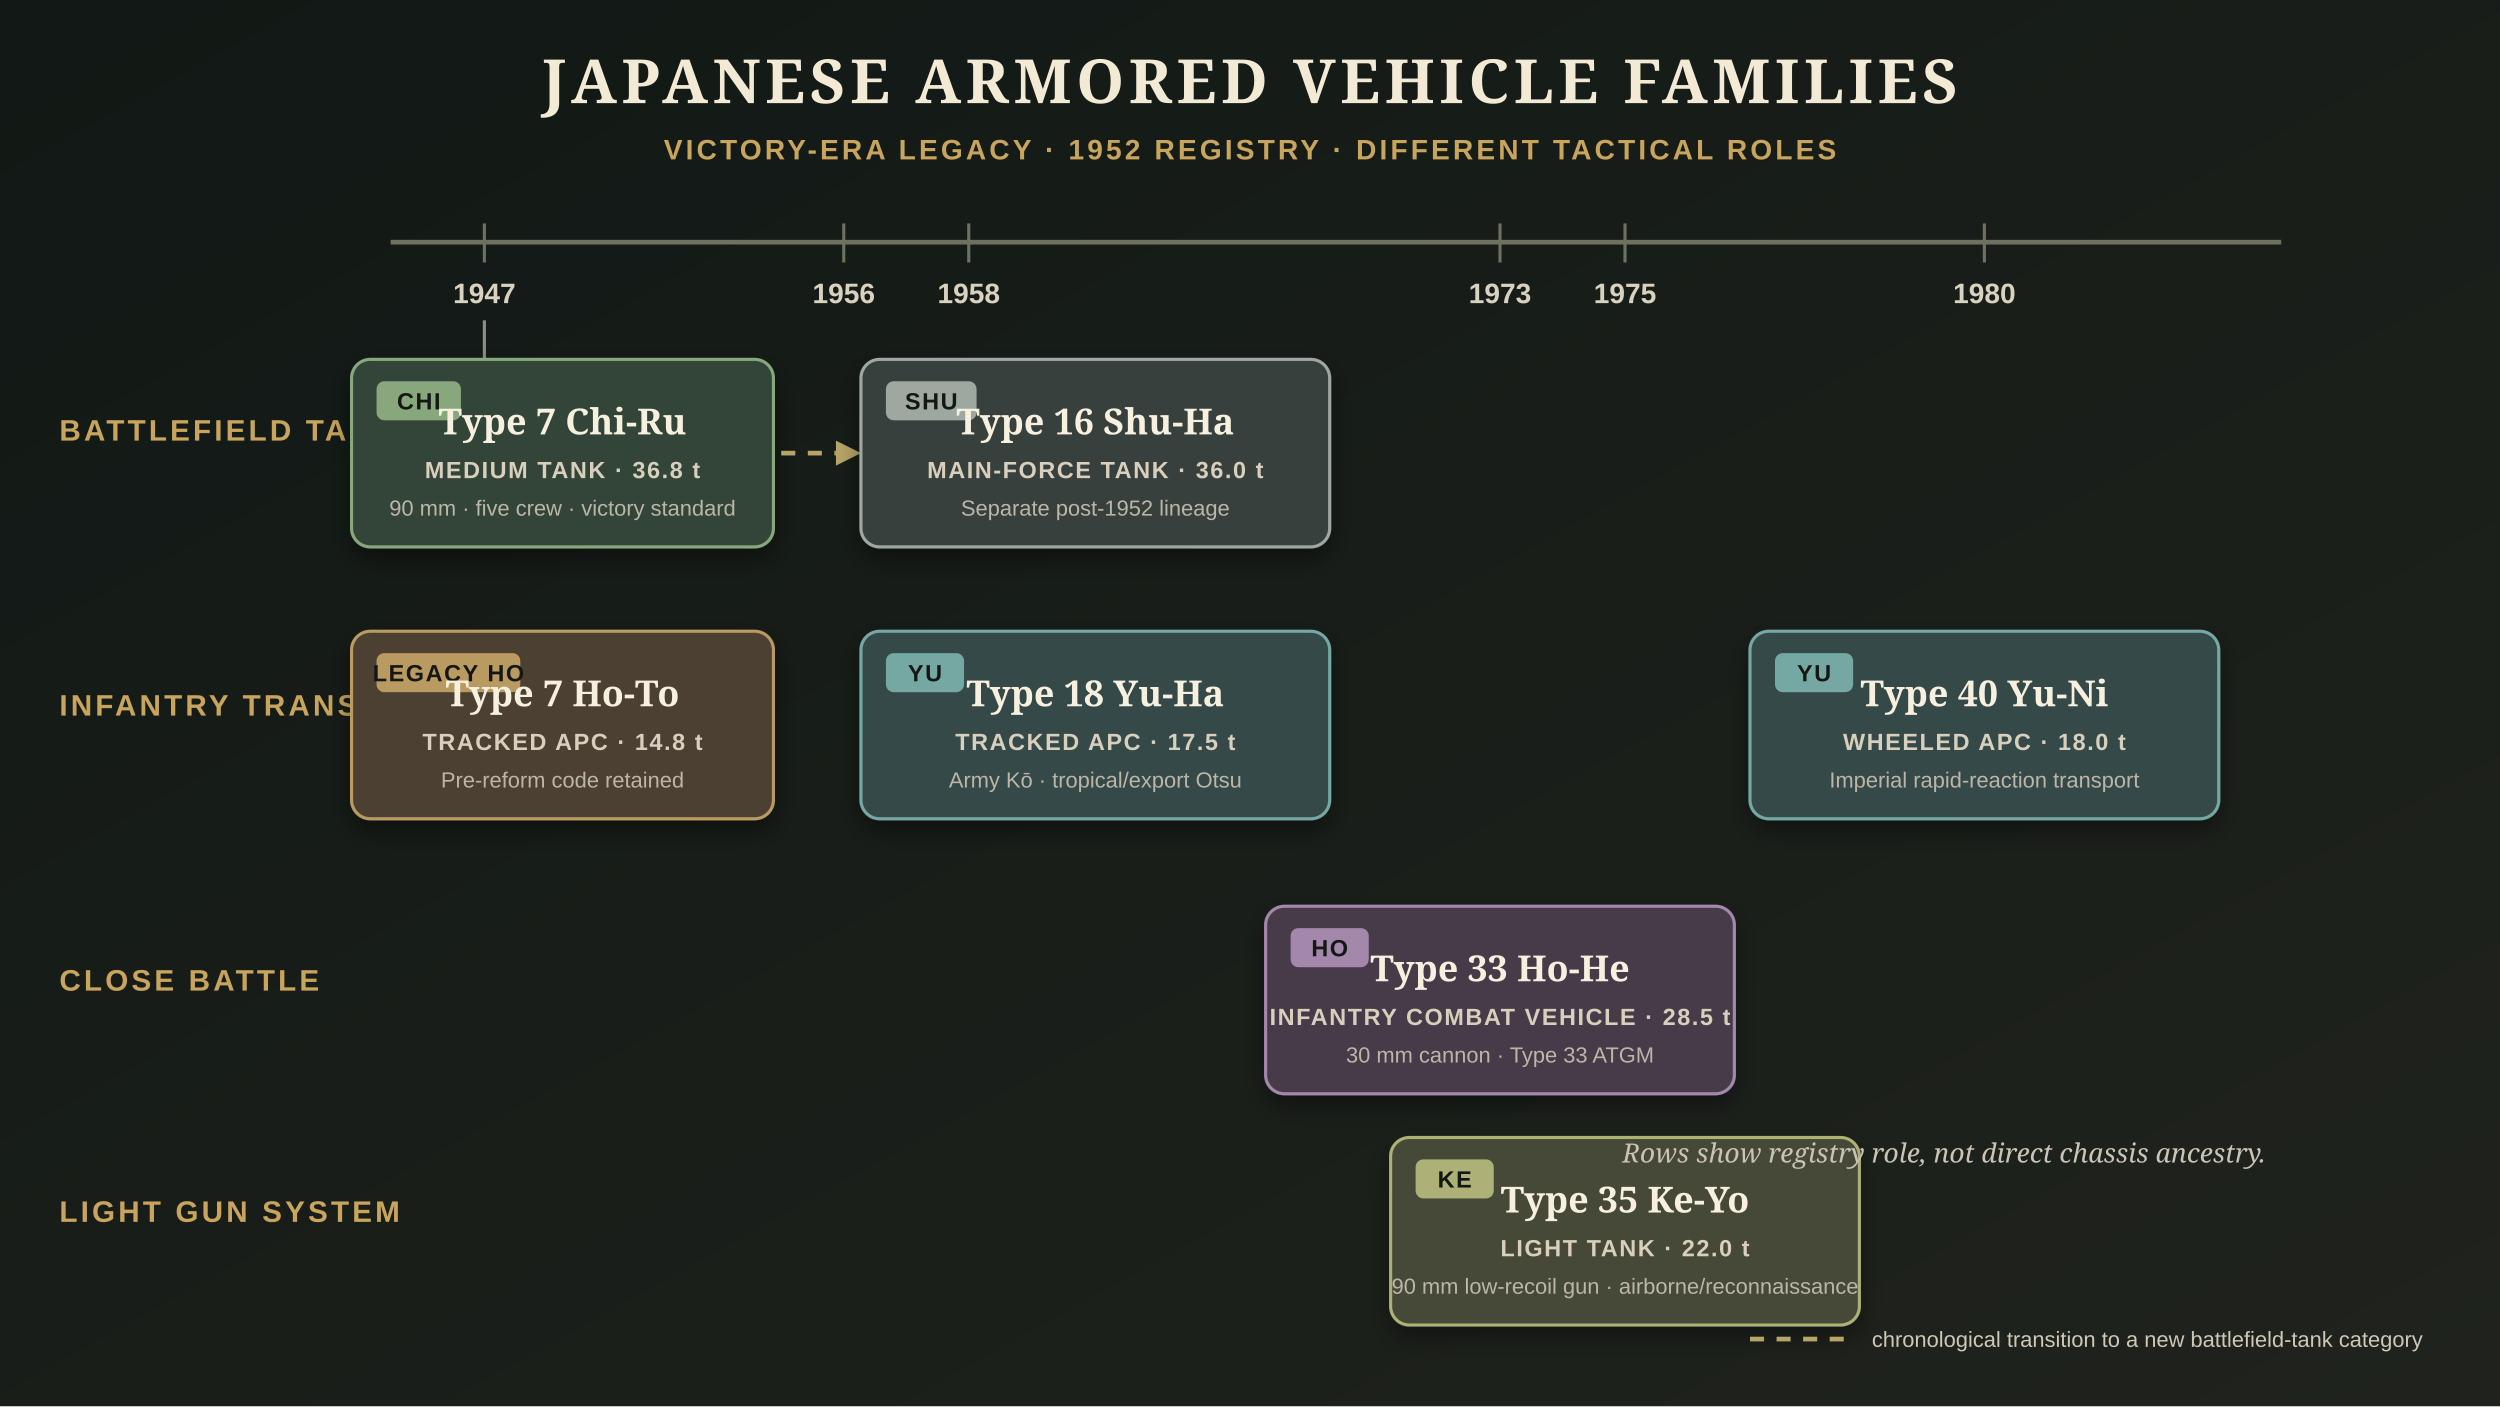
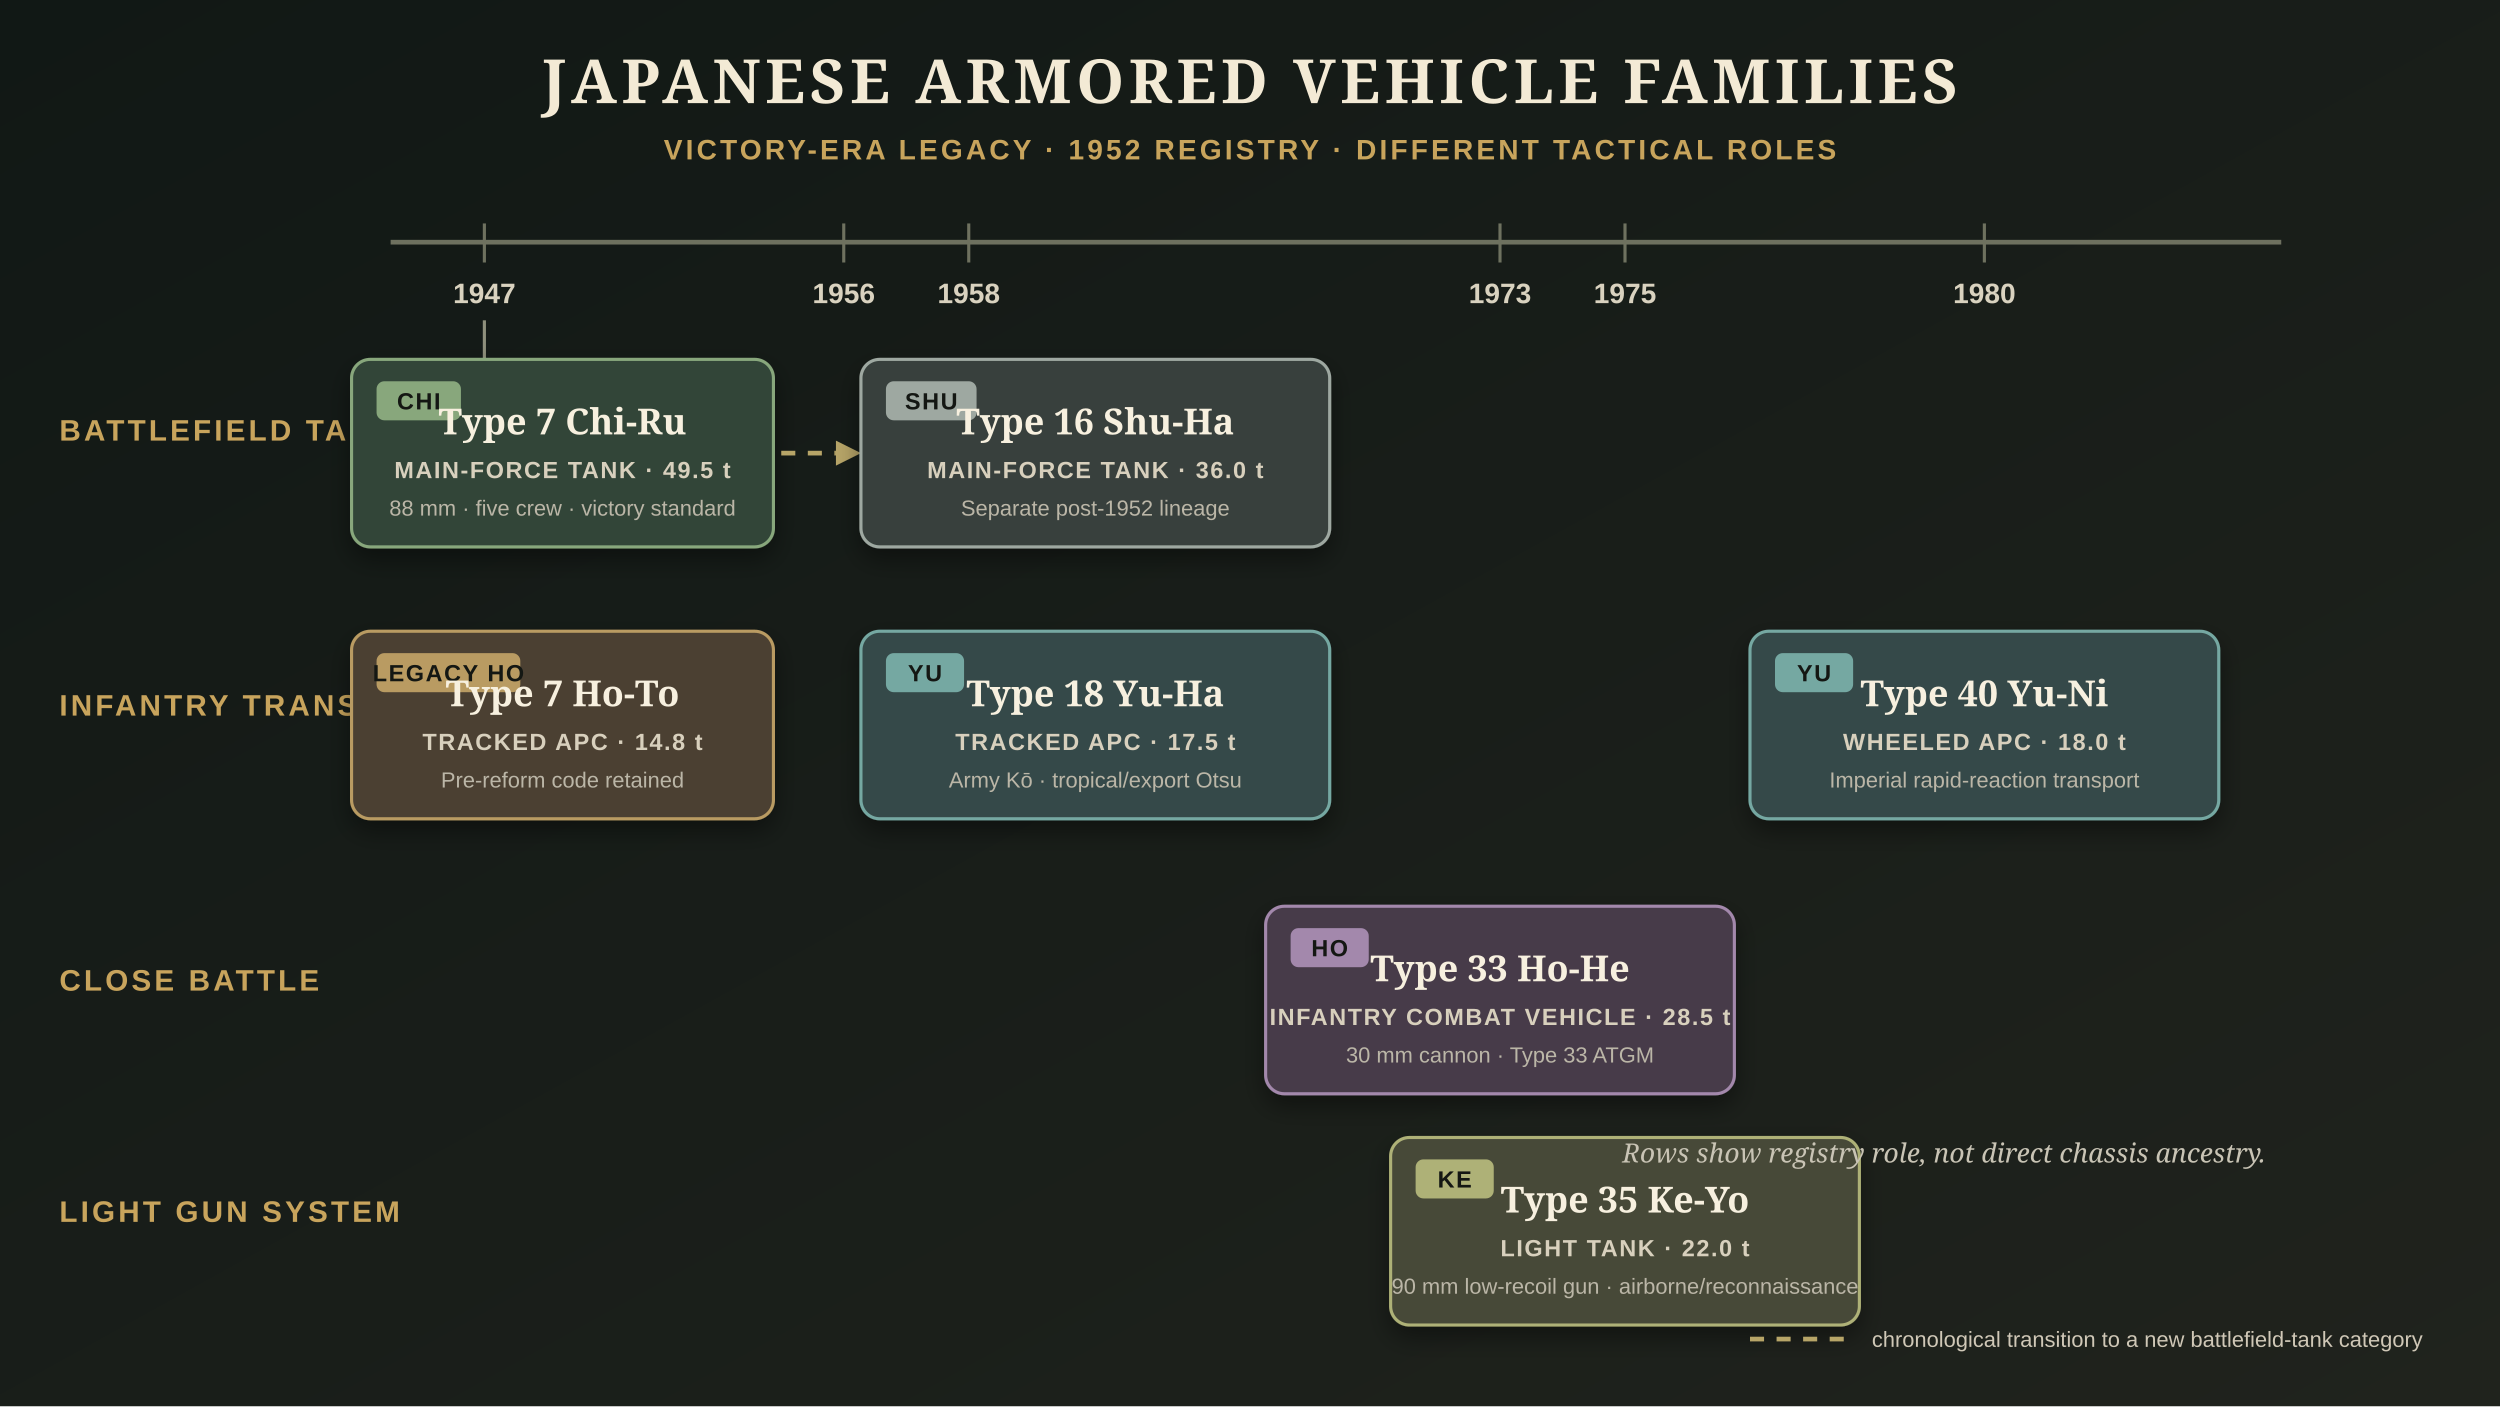
<svg xmlns="http://www.w3.org/2000/svg" width="1600" height="900" viewBox="0 0 1600 900" role="img" aria-labelledby="title desc">
  <defs>
    <linearGradient id="bg" x1="0" y1="0" x2="1" y2="1">
      <stop stop-color="#111815" />
      <stop offset="1" stop-color="#20231d" />
    </linearGradient>
    <filter id="shadow" x="-20%" y="-20%" width="140%" height="140%">
      <feDropShadow dx="0" dy="7" stdDeviation="8" flood-color="#000" flood-opacity=".4" />
    </filter>
    <style>
      .title{font:700 39px Georgia,serif;letter-spacing:3px;fill:#f3ead5}.sub{font:600 18px Arial,sans-serif;letter-spacing:2px;fill:#c8a45c}.axis{stroke:#6e715f;stroke-width:3}.tick{stroke:#6e715f;stroke-width:2}.year{font:700 18px Arial,sans-serif;fill:#d9d2bf}.row{font:700 19px Arial,sans-serif;letter-spacing:2px;fill:#c8a45c}.box{rx:12;stroke-width:2;filter:url(#shadow)}.name{font:700 23px Georgia,serif;fill:#f7f0df}.kind{font:600 15px Arial,sans-serif;letter-spacing:1px;fill:#d8d0bd}.spec{font:14px Arial,sans-serif;fill:#bbb6a7}.note{font:italic 17px Georgia,serif;fill:#c9c4b5}.family{font:700 15px Arial,sans-serif;letter-spacing:1px;fill:#141713}.dash{stroke:#b7a568;stroke-width:3;stroke-dasharray:9 8;fill:none}.stem{stroke:#8f907d;stroke-width:2}.legend{font:14px Arial,sans-serif;fill:#d0c8b7}
    </style>
  </defs>
  <rect width="1600" height="900" fill="url(#bg)" />
  <text x="800" y="66" text-anchor="middle" class="title">JAPANESE ARMORED VEHICLE FAMILIES</text>
  <text x="800" y="102" text-anchor="middle" class="sub">VICTORY-ERA LEGACY · 1952 REGISTRY · DIFFERENT TACTICAL ROLES</text>
  <line x1="250" y1="155" x2="1460" y2="155" class="axis" />
  <g text-anchor="middle">
    <line x1="310" y1="143" x2="310" y2="168" class="tick" />
    <text x="310" y="194" class="year">1947</text>
    <line x1="540" y1="143" x2="540" y2="168" class="tick" />
    <text x="540" y="194" class="year">1956</text>
    <line x1="620" y1="143" x2="620" y2="168" class="tick" />
    <text x="620" y="194" class="year">1958</text>
    <line x1="960" y1="143" x2="960" y2="168" class="tick" />
    <text x="960" y="194" class="year">1973</text>
    <line x1="1040" y1="143" x2="1040" y2="168" class="tick" />
    <text x="1040" y="194" class="year">1975</text>
    <line x1="1270" y1="143" x2="1270" y2="168" class="tick" />
    <text x="1270" y="194" class="year">1980</text>
  </g>
  <text x="38" y="282" class="row">BATTLEFIELD TANKS</text>
  <line x1="310" y1="205" x2="310" y2="230" class="stem" />
  <rect x="225" y="230" width="270" height="120" class="box" fill="#304538" stroke="#88a77c" />
  <rect x="241" y="244" width="54" height="25" rx="5" fill="#88a77c" />
  <text x="268" y="262" text-anchor="middle" class="family">CHI</text>
  <text x="360" y="278" text-anchor="middle" class="name">Type 7 Chi-Ru</text>
-   <text x="360" y="306" text-anchor="middle" class="kind">MEDIUM TANK · 36.8 t</text>
-   <text x="360" y="330" text-anchor="middle" class="spec">90 mm · five crew · victory standard</text>
+   <text x="360" y="306" text-anchor="middle" class="kind">MAIN-FORCE TANK · 49.5 t</text>
+   <text x="360" y="330" text-anchor="middle" class="spec">88 mm · five crew · victory standard</text>
  <path d="M500 290 H535" class="dash" />
  <polygon points="535,282 551,290 535,298" fill="#b7a568" />
  <rect x="551" y="230" width="300" height="120" class="box" fill="#37413d" stroke="#9ea8a1" />
  <rect x="567" y="244" width="58" height="25" rx="5" fill="#9ea8a1" />
  <text x="596" y="262" text-anchor="middle" class="family">SHU</text>
  <text x="701" y="278" text-anchor="middle" class="name">Type 16 Shu-Ha</text>
  <text x="701" y="306" text-anchor="middle" class="kind">MAIN-FORCE TANK · 36.0 t</text>
  <text x="701" y="330" text-anchor="middle" class="spec">Separate post-1952 lineage</text>
  <text x="38" y="458" class="row">INFANTRY TRANSPORT</text>
  <rect x="225" y="404" width="270" height="120" class="box" fill="#4b4032" stroke="#b99b62" />
  <rect x="241" y="418" width="92" height="25" rx="5" fill="#b99b62" />
  <text x="287" y="436" text-anchor="middle" class="family">LEGACY HO</text>
  <text x="360" y="452" text-anchor="middle" class="name">Type 7 Ho-To</text>
  <text x="360" y="480" text-anchor="middle" class="kind">TRACKED APC · 14.8 t</text>
  <text x="360" y="504" text-anchor="middle" class="spec">Pre-reform code retained</text>
  <rect x="551" y="404" width="300" height="120" class="box" fill="#354a48" stroke="#75a8a2" />
  <rect x="567" y="418" width="50" height="25" rx="5" fill="#75a8a2" />
  <text x="592" y="436" text-anchor="middle" class="family">YU</text>
  <text x="701" y="452" text-anchor="middle" class="name">Type 18 Yu-Ha</text>
  <text x="701" y="480" text-anchor="middle" class="kind">TRACKED APC · 17.5 t</text>
  <text x="701" y="504" text-anchor="middle" class="spec">Army Kō · tropical/export Otsu</text>
  <rect x="1120" y="404" width="300" height="120" class="box" fill="#354a48" stroke="#75a8a2" />
  <rect x="1136" y="418" width="50" height="25" rx="5" fill="#75a8a2" />
  <text x="1161" y="436" text-anchor="middle" class="family">YU</text>
  <text x="1270" y="452" text-anchor="middle" class="name">Type 40 Yu-Ni</text>
  <text x="1270" y="480" text-anchor="middle" class="kind">WHEELED APC · 18.0 t</text>
  <text x="1270" y="504" text-anchor="middle" class="spec">Imperial rapid-reaction transport</text>
  <text x="38" y="634" class="row">CLOSE BATTLE</text>
  <rect x="810" y="580" width="300" height="120" class="box" fill="#473b49" stroke="#a388ac" />
  <rect x="826" y="594" width="50" height="25" rx="5" fill="#a388ac" />
  <text x="851" y="612" text-anchor="middle" class="family">HO</text>
  <text x="960" y="628" text-anchor="middle" class="name">Type 33 Ho-He</text>
  <text x="960" y="656" text-anchor="middle" class="kind">INFANTRY COMBAT VEHICLE · 28.5 t</text>
  <text x="960" y="680" text-anchor="middle" class="spec">30 mm cannon · Type 33 ATGM</text>
  <text x="38" y="782" class="row">LIGHT GUN SYSTEM</text>
  <rect x="890" y="728" width="300" height="120" class="box" fill="#474939" stroke="#aeb177" />
  <rect x="906" y="742" width="50" height="25" rx="5" fill="#aeb177" />
  <text x="931" y="760" text-anchor="middle" class="family">KE</text>
  <text x="1040" y="776" text-anchor="middle" class="name">Type 35 Ke-Yo</text>
  <text x="1040" y="804" text-anchor="middle" class="kind">LIGHT TANK · 22.0 t</text>
  <text x="1040" y="828" text-anchor="middle" class="spec">90 mm low-recoil gun · airborne/reconnaissance</text>
  <text x="1450" y="744" text-anchor="end" class="note">Rows show registry role, not direct chassis ancestry.</text>
  <line x1="1120" y1="857" x2="1185" y2="857" class="dash" />
  <text x="1198" y="862" class="legend">chronological transition to a new battlefield-tank category</text>
</svg>
